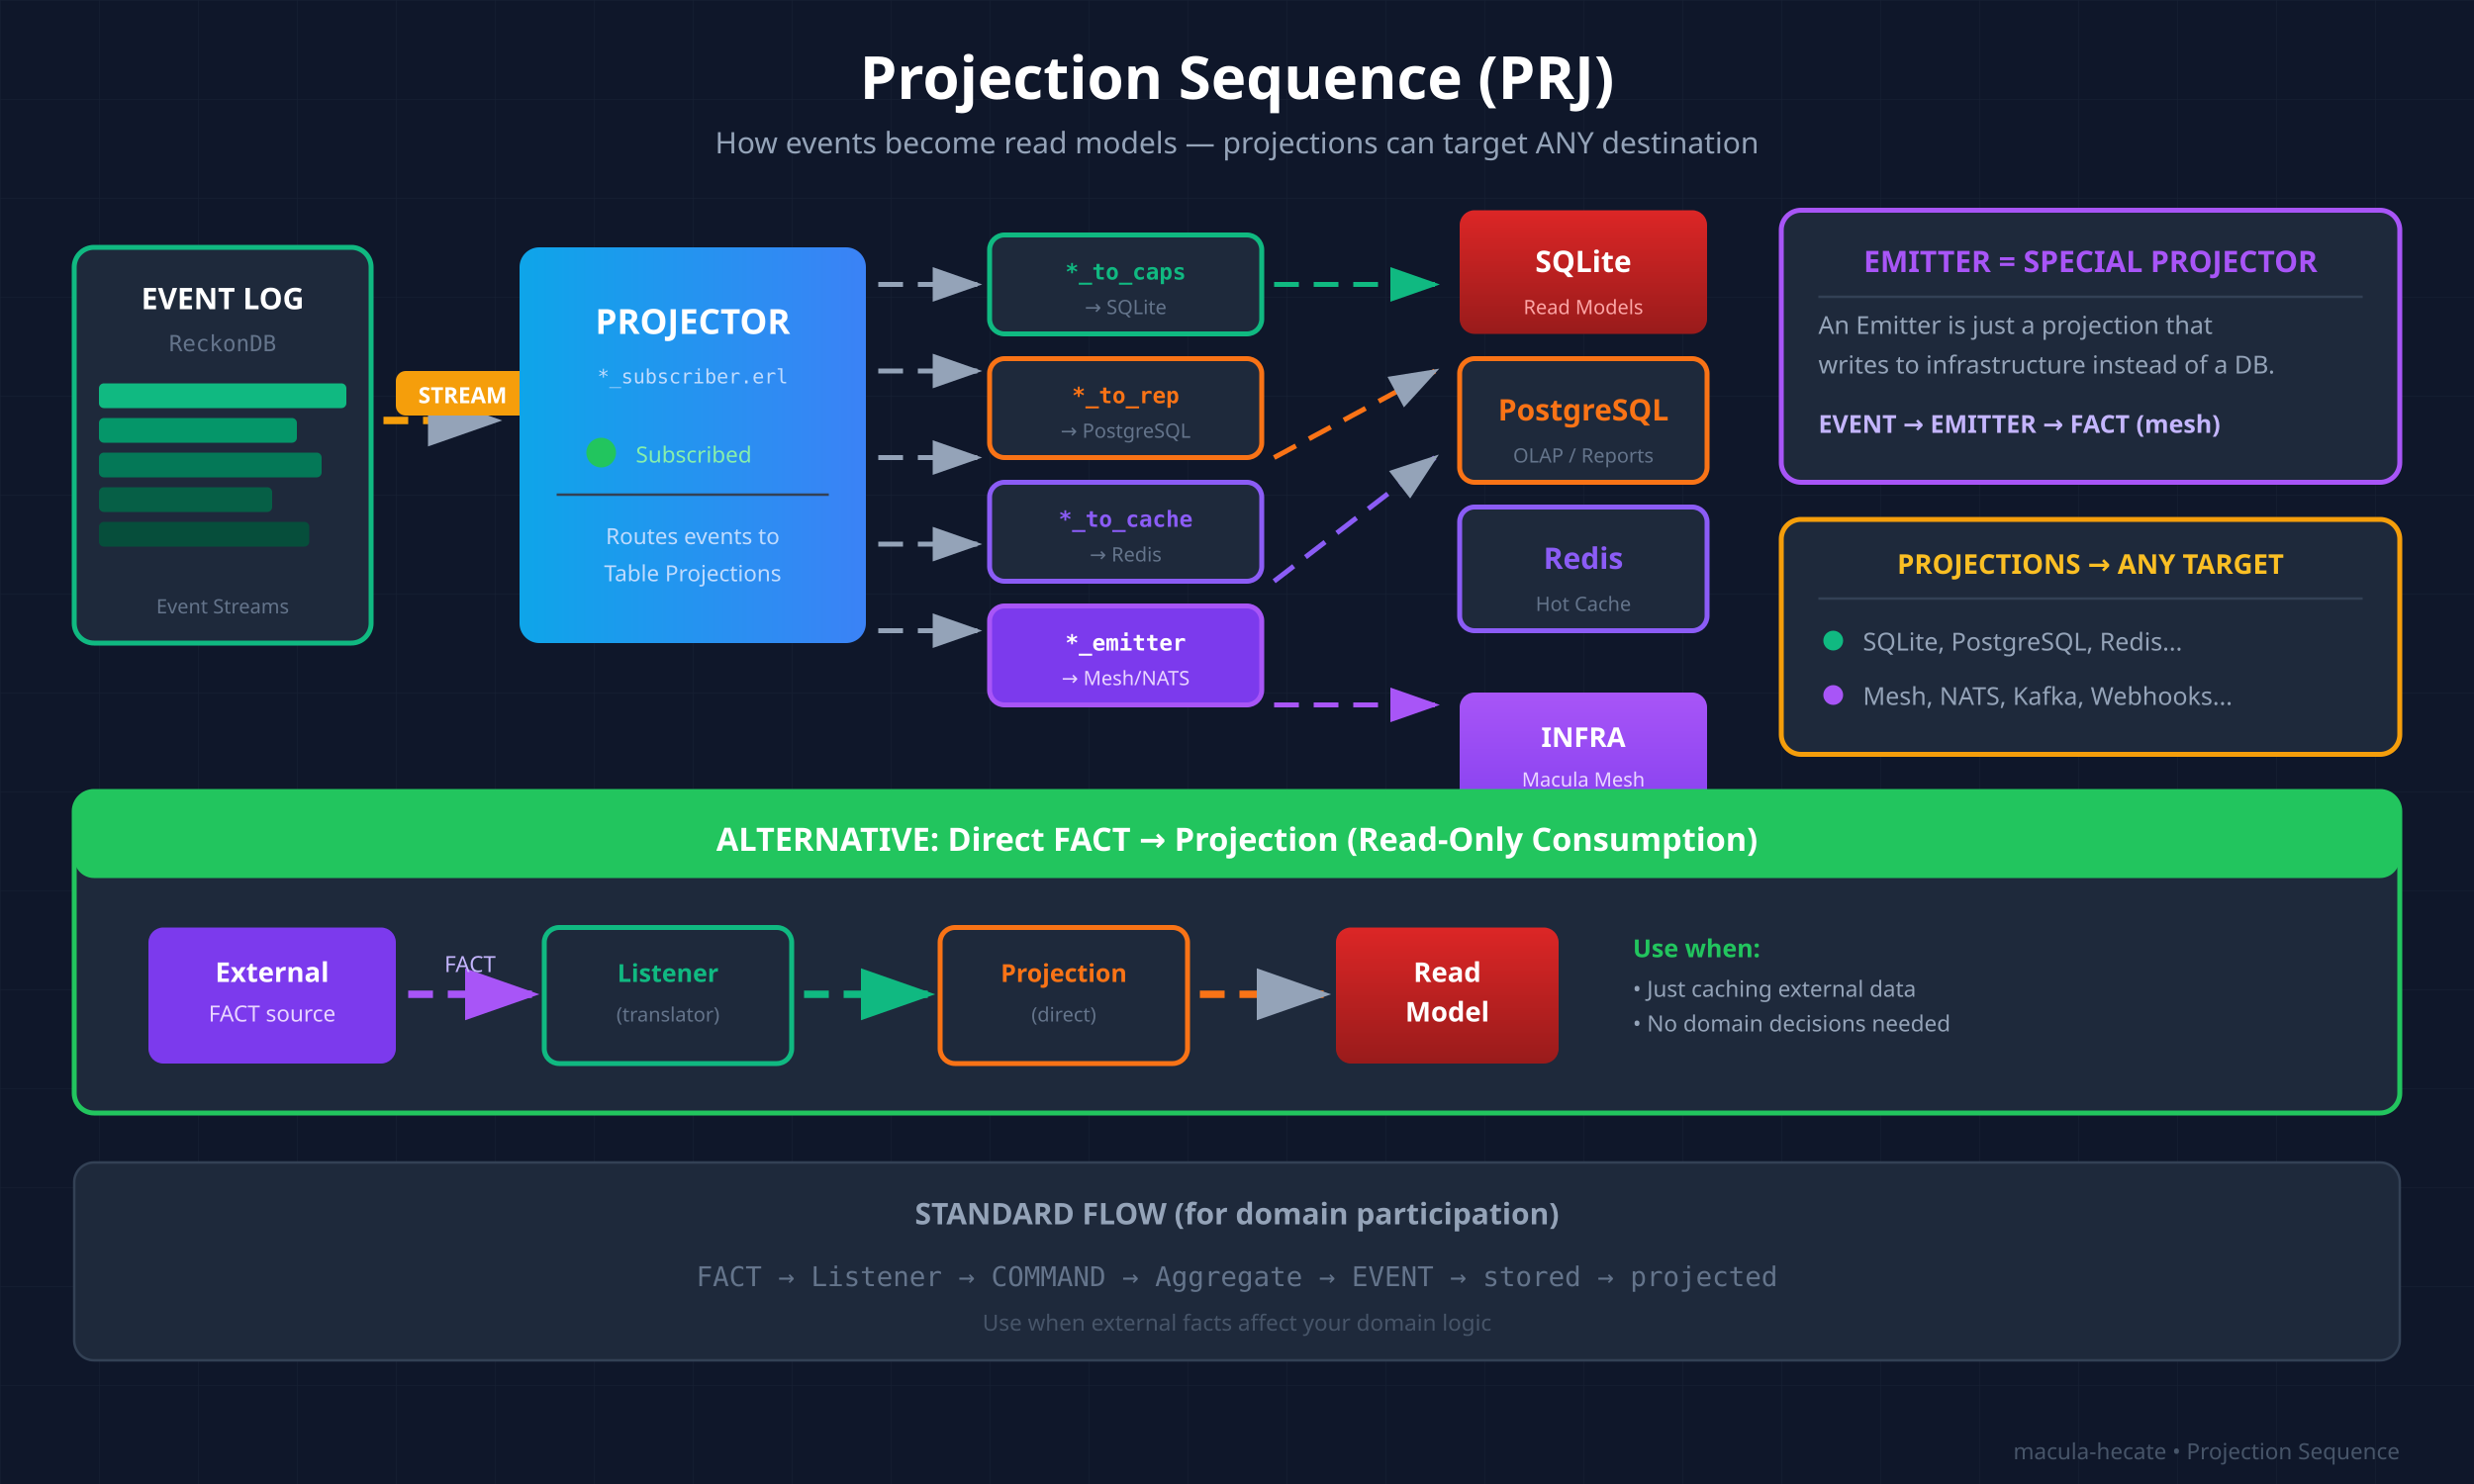
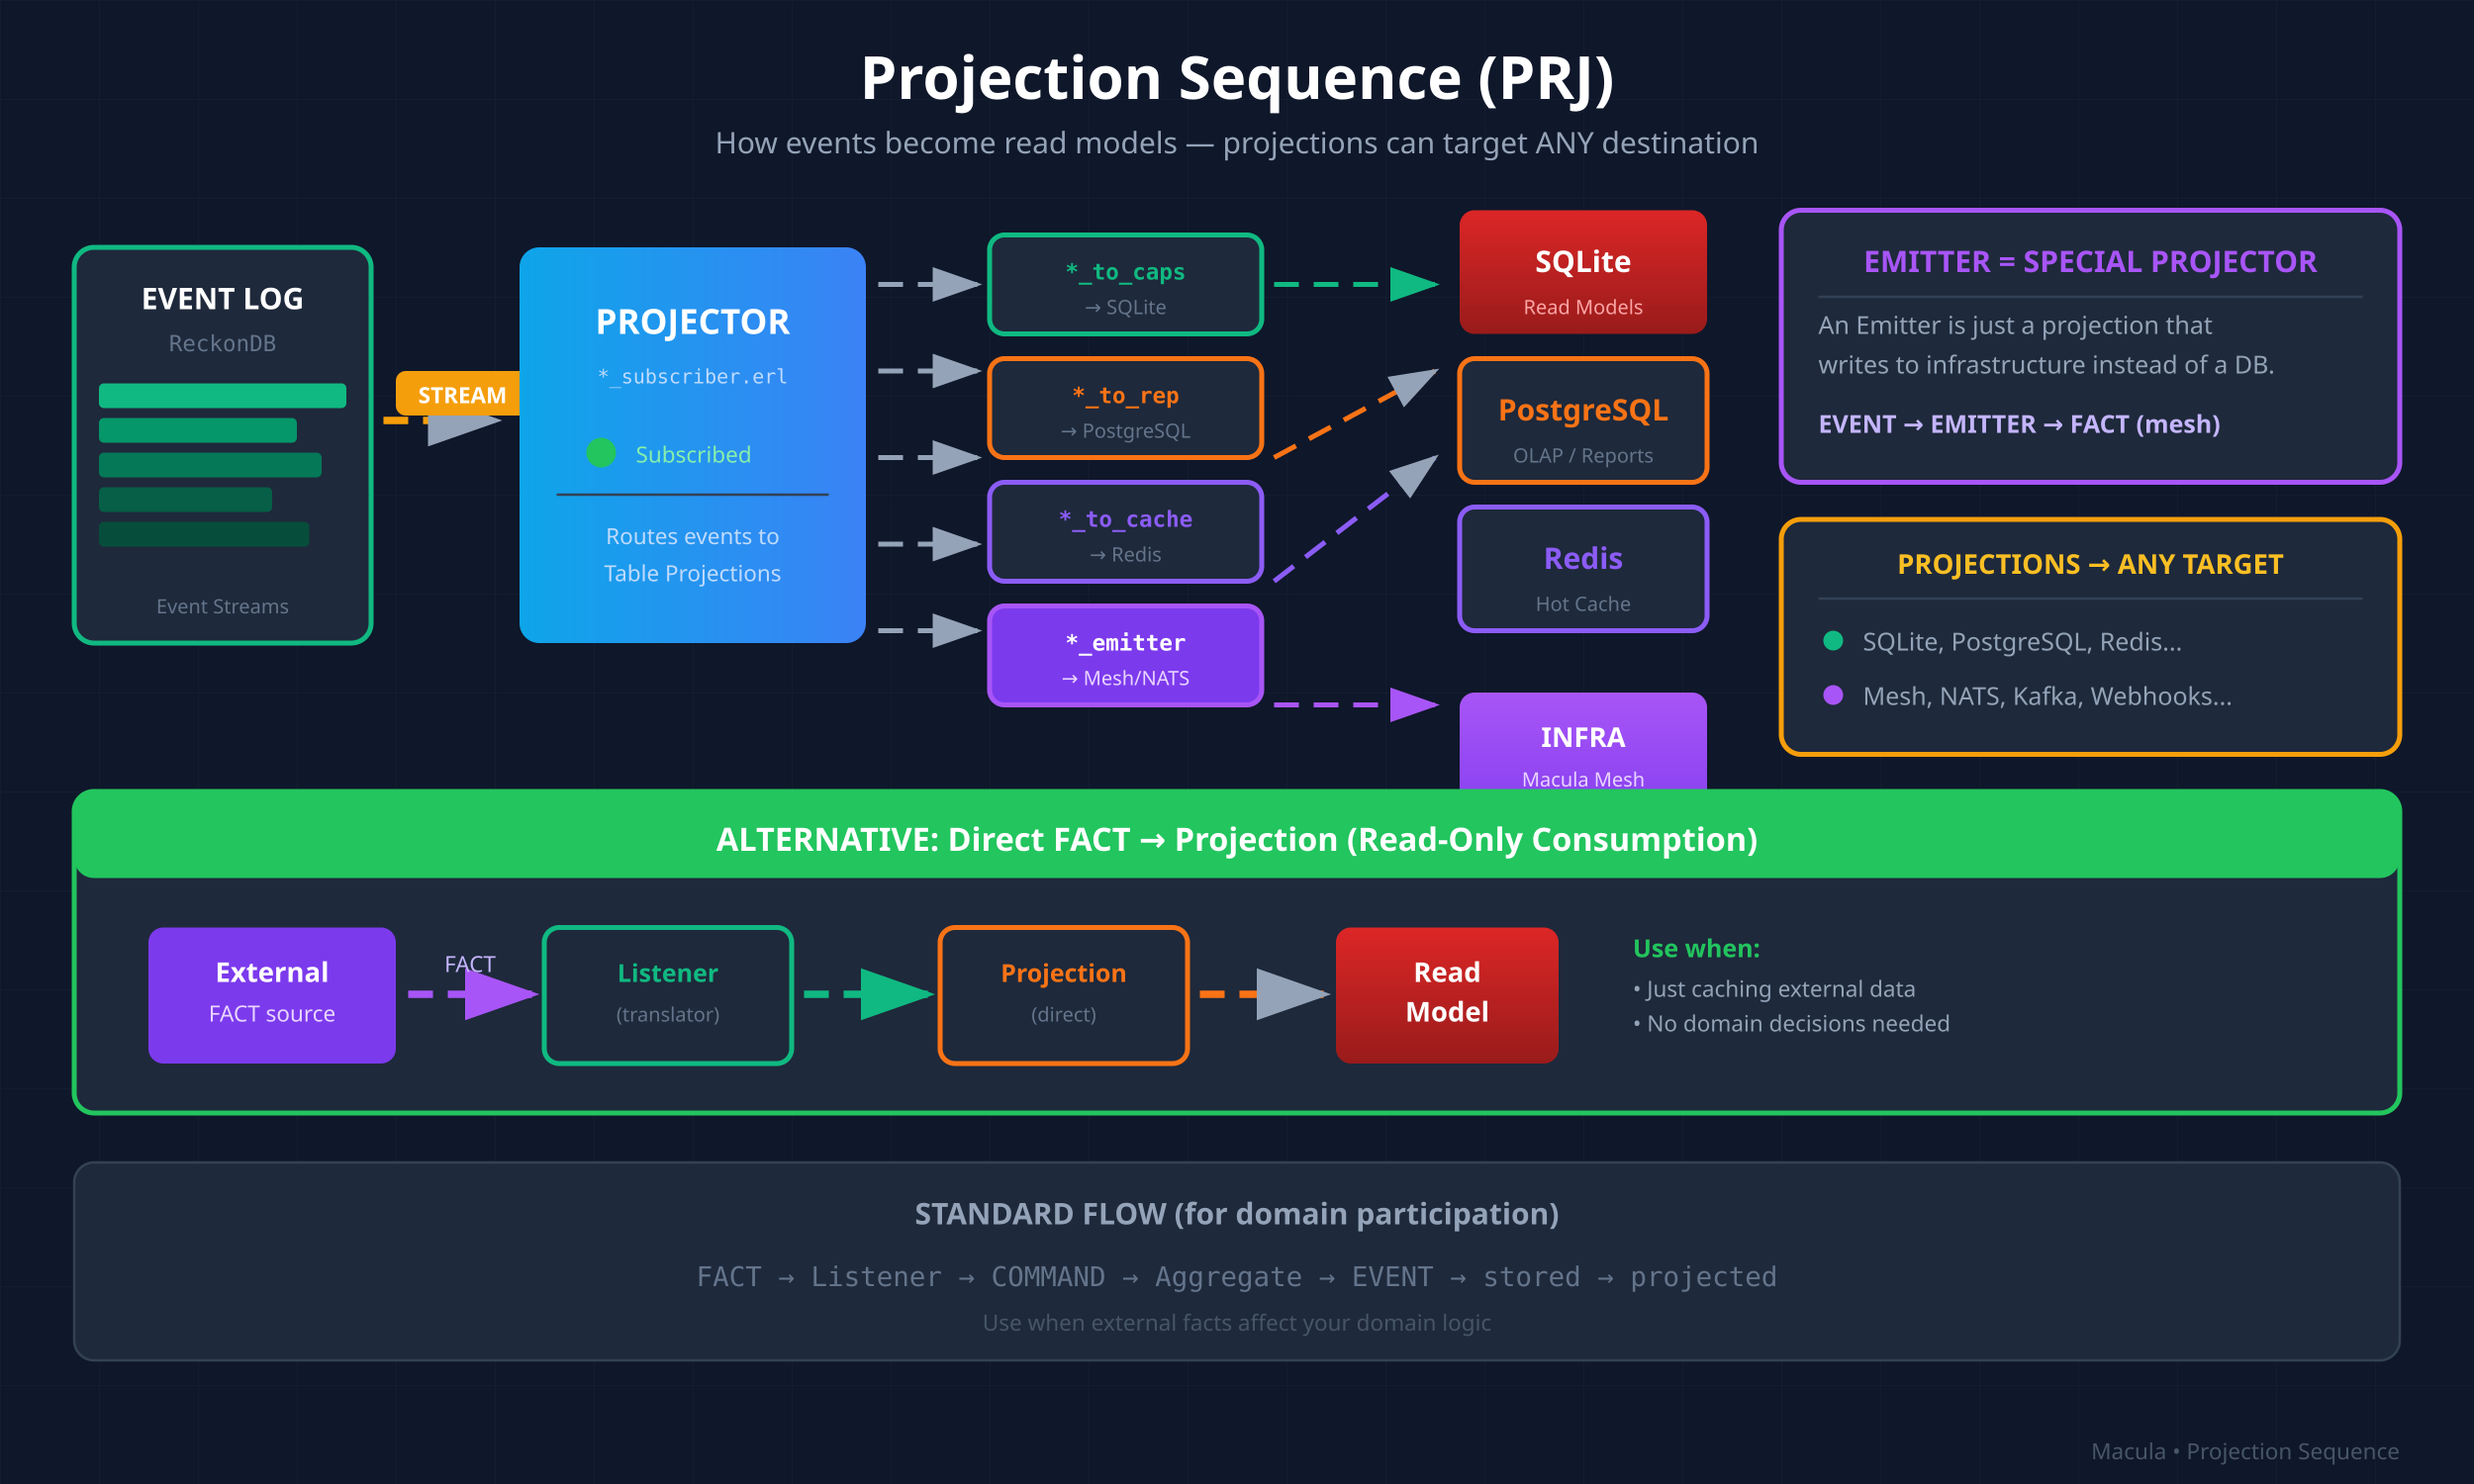
<svg xmlns="http://www.w3.org/2000/svg" viewBox="0 0 1000 600">
  <defs>
    <linearGradient id="projectorGrad" x1="0%" y1="0%" x2="100%" y2="0%">
      <stop offset="0%" stop-color="#0ea5e9" />
      <stop offset="100%" stop-color="#3b82f6" />
    </linearGradient>
    <linearGradient id="exchangeGrad" x1="0%" y1="0%" x2="100%" y2="0%">
      <stop offset="0%" stop-color="#14b8a6" />
      <stop offset="100%" stop-color="#10b981" />
    </linearGradient>
    <linearGradient id="dbGrad" x1="0%" y1="0%" x2="0%" y2="100%">
      <stop offset="0%" stop-color="#dc2626" />
      <stop offset="100%" stop-color="#991b1b" />
    </linearGradient>
    <linearGradient id="infraGrad" x1="0%" y1="0%" x2="0%" y2="100%">
      <stop offset="0%" stop-color="#a855f7" />
      <stop offset="100%" stop-color="#7c3aed" />
    </linearGradient>
    <filter id="glow" x="-50%" y="-50%" width="200%" height="200%">
      <feGaussianBlur stdDeviation="3" result="coloredBlur" />
      <feMerge>
        <feMergeNode in="coloredBlur" />
        <feMergeNode in="SourceGraphic" />
      </feMerge>
    </filter>
    <marker id="arrowWhite" markerWidth="10" markerHeight="7" refX="9" refY="3.5" orient="auto">
      <polygon points="0 0, 10 3.5, 0 7" fill="#94a3b8" />
    </marker>
    <marker id="arrowGreen" markerWidth="10" markerHeight="7" refX="9" refY="3.5" orient="auto">
      <polygon points="0 0, 10 3.5, 0 7" fill="#10b981" />
    </marker>
    <marker id="arrowPurple" markerWidth="10" markerHeight="7" refX="9" refY="3.5" orient="auto">
      <polygon points="0 0, 10 3.5, 0 7" fill="#a855f7" />
    </marker>
  </defs>
  <style>
    @keyframes flowRight {
      0% { stroke-dashoffset: 20; }
      100% { stroke-dashoffset: 0; }
    }
    @keyframes flowDown {
      0% { stroke-dashoffset: 20; }
      100% { stroke-dashoffset: 0; }
    }
    @keyframes streamPulse {
      0%, 100% { opacity: 0.6; }
      50% { opacity: 1; }
    }
    @keyframes projectorGlow {
      0%, 100% { filter: none; }
      50% { filter: url(#glow); }
    }
    .flow-right { stroke-dasharray: 10 6; animation: flowRight 1s linear infinite; }
    .flow-down { stroke-dasharray: 10 6; animation: flowDown 1s linear infinite; }
    .stream-pulse { animation: streamPulse 2s ease-in-out infinite; }
    .projector-glow { animation: projectorGlow 3s ease-in-out infinite; }
  </style>
  <rect width="1000" height="600" fill="#0f172a" />
  <defs>
    <pattern id="grid" width="40" height="40" patternUnits="userSpaceOnUse">
      <path d="M 40 0 L 0 0 0 40" fill="none" stroke="#1e293b" stroke-width="0.5" />
    </pattern>
  </defs>
  <rect width="1000" height="600" fill="url(#grid)" opacity="0.5" />
  <text x="500" y="40" text-anchor="middle" font-family="system-ui, sans-serif" font-size="24" font-weight="bold" fill="#fff">Projection Sequence (PRJ)</text>
  <text x="500" y="62" text-anchor="middle" font-family="system-ui, sans-serif" font-size="12" fill="#94a3b8">How events become read models — projections can target ANY destination</text>
  <g transform="translate(30, 100)">
    <rect x="0" y="0" width="120" height="160" rx="8" fill="#1e293b" stroke="#10b981" stroke-width="2" />
    <text x="60" y="25" text-anchor="middle" font-family="system-ui, sans-serif" font-size="12" font-weight="bold" fill="#fff">EVENT LOG</text>
    <text x="60" y="42" text-anchor="middle" font-family="monospace" font-size="9" fill="#64748b">ReckonDB</text>
    <g transform="translate(10, 55)">
      <rect x="0" y="0" width="100" height="10" rx="2" fill="#10b981" class="stream-pulse" />
      <rect x="0" y="14" width="80" height="10" rx="2" fill="#059669" class="stream-pulse" />
      <rect x="0" y="28" width="90" height="10" rx="2" fill="#047857" class="stream-pulse" />
      <rect x="0" y="42" width="70" height="10" rx="2" fill="#065f46" class="stream-pulse" />
      <rect x="0" y="56" width="85" height="10" rx="2" fill="#064e3b" class="stream-pulse" />
    </g>
    <text x="60" y="148" text-anchor="middle" font-family="system-ui, sans-serif" font-size="8" fill="#64748b">Event Streams</text>
  </g>
  <g transform="translate(155, 170)">
    <line x1="0" y1="0" x2="45" y2="0" stroke="#f59e0b" stroke-width="3" marker-end="url(#arrowWhite)" class="flow-right" />
    <rect x="5" y="-20" width="55" height="18" rx="4" fill="#f59e0b" />
    <text x="32" y="-7" text-anchor="middle" font-family="system-ui, sans-serif" font-size="9" font-weight="bold" fill="#fff">STREAM</text>
  </g>
  <g transform="translate(210, 100)">
    <rect x="0" y="0" width="140" height="160" rx="8" fill="url(#projectorGrad)" class="projector-glow" />
    <text x="70" y="35" text-anchor="middle" font-family="system-ui, sans-serif" font-size="14" font-weight="bold" fill="#fff">PROJECTOR</text>
    <text x="70" y="55" text-anchor="middle" font-family="monospace" font-size="8" fill="#bfdbfe">*_subscriber.erl</text>
    <g transform="translate(25, 75)">
      <circle cx="8" cy="8" r="6" fill="#22c55e" />
      <text x="22" y="12" font-family="system-ui, sans-serif" font-size="9" fill="#86efac">Subscribed</text>
    </g>
    <line x1="15" y1="100" x2="125" y2="100" stroke="#334155" />
    <text x="70" y="120" text-anchor="middle" font-family="system-ui, sans-serif" font-size="9" fill="#bfdbfe">Routes events to</text>
    <text x="70" y="135" text-anchor="middle" font-family="system-ui, sans-serif" font-size="9" fill="#bfdbfe">Table Projections</text>
  </g>
  <g transform="translate(355, 115)">
    <line x1="0" y1="0" x2="40" y2="0" stroke="#94a3b8" stroke-width="2" marker-end="url(#arrowWhite)" class="flow-right" />
    <line x1="0" y1="35" x2="40" y2="35" stroke="#94a3b8" stroke-width="2" marker-end="url(#arrowWhite)" class="flow-right" />
    <line x1="0" y1="70" x2="40" y2="70" stroke="#94a3b8" stroke-width="2" marker-end="url(#arrowWhite)" class="flow-right" />
    <line x1="0" y1="105" x2="40" y2="105" stroke="#94a3b8" stroke-width="2" marker-end="url(#arrowWhite)" class="flow-right" />
    <line x1="0" y1="140" x2="40" y2="140" stroke="#94a3b8" stroke-width="2" marker-end="url(#arrowWhite)" class="flow-right" />
  </g>
  <g transform="translate(400, 95)">
    <g transform="translate(0, 0)">
      <rect x="0" y="0" width="110" height="40" rx="6" fill="#1e293b" stroke="#10b981" stroke-width="2" />
      <text x="55" y="18" text-anchor="middle" font-family="monospace" font-size="9" font-weight="bold" fill="#10b981">*_to_caps</text>
      <text x="55" y="32" text-anchor="middle" font-family="system-ui, sans-serif" font-size="8" fill="#64748b">→ SQLite</text>
    </g>
    <g transform="translate(0, 50)">
      <rect x="0" y="0" width="110" height="40" rx="6" fill="#1e293b" stroke="#f97316" stroke-width="2" />
      <text x="55" y="18" text-anchor="middle" font-family="monospace" font-size="9" font-weight="bold" fill="#f97316">*_to_rep</text>
      <text x="55" y="32" text-anchor="middle" font-family="system-ui, sans-serif" font-size="8" fill="#64748b">→ PostgreSQL</text>
    </g>
    <g transform="translate(0, 100)">
      <rect x="0" y="0" width="110" height="40" rx="6" fill="#1e293b" stroke="#8b5cf6" stroke-width="2" />
      <text x="55" y="18" text-anchor="middle" font-family="monospace" font-size="9" font-weight="bold" fill="#8b5cf6">*_to_cache</text>
      <text x="55" y="32" text-anchor="middle" font-family="system-ui, sans-serif" font-size="8" fill="#64748b">→ Redis</text>
    </g>
    <g transform="translate(0, 150)">
      <rect x="0" y="0" width="110" height="40" rx="6" fill="#7c3aed" stroke="#a855f7" stroke-width="2" />
      <text x="55" y="18" text-anchor="middle" font-family="monospace" font-size="9" font-weight="bold" fill="#fff">*_emitter</text>
      <text x="55" y="32" text-anchor="middle" font-family="system-ui, sans-serif" font-size="8" fill="#e9d5ff">→ Mesh/NATS</text>
    </g>
  </g>
  <g transform="translate(515, 115)">
    <line x1="0" y1="0" x2="65" y2="0" stroke="#10b981" stroke-width="2" marker-end="url(#arrowGreen)" class="flow-right" />
    <line x1="0" y1="70" x2="65" y2="35" stroke="#f97316" stroke-width="2" marker-end="url(#arrowWhite)" class="flow-right" />
    <line x1="0" y1="120" x2="65" y2="70" stroke="#8b5cf6" stroke-width="2" marker-end="url(#arrowWhite)" class="flow-right" />
    <line x1="0" y1="170" x2="65" y2="170" stroke="#a855f7" stroke-width="2" marker-end="url(#arrowPurple)" class="flow-right" />
  </g>
  <g transform="translate(590, 85)">
    <g transform="translate(0, 0)">
      <rect x="0" y="0" width="100" height="50" rx="6" fill="url(#dbGrad)" />
      <text x="50" y="25" text-anchor="middle" font-family="system-ui, sans-serif" font-size="12" font-weight="bold" fill="#fff">SQLite</text>
      <text x="50" y="42" text-anchor="middle" font-family="system-ui, sans-serif" font-size="8" fill="#fca5a5">Read Models</text>
    </g>
    <g transform="translate(0, 60)">
      <rect x="0" y="0" width="100" height="50" rx="6" fill="#1e293b" stroke="#f97316" stroke-width="2" />
      <text x="50" y="25" text-anchor="middle" font-family="system-ui, sans-serif" font-size="12" font-weight="bold" fill="#f97316">PostgreSQL</text>
      <text x="50" y="42" text-anchor="middle" font-family="system-ui, sans-serif" font-size="8" fill="#64748b">OLAP / Reports</text>
    </g>
    <g transform="translate(0, 120)">
      <rect x="0" y="0" width="100" height="50" rx="6" fill="#1e293b" stroke="#8b5cf6" stroke-width="2" />
      <text x="50" y="25" text-anchor="middle" font-family="system-ui, sans-serif" font-size="12" font-weight="bold" fill="#8b5cf6">Redis</text>
      <text x="50" y="42" text-anchor="middle" font-family="system-ui, sans-serif" font-size="8" fill="#64748b">Hot Cache</text>
    </g>
    <g transform="translate(0, 195)">
      <rect x="0" y="0" width="100" height="65" rx="6" fill="url(#infraGrad)" />
      <text x="50" y="22" text-anchor="middle" font-family="system-ui, sans-serif" font-size="11" font-weight="bold" fill="#fff">INFRA</text>
      <text x="50" y="38" text-anchor="middle" font-family="system-ui, sans-serif" font-size="8" fill="#e9d5ff">Macula Mesh</text>
      <text x="50" y="50" text-anchor="middle" font-family="system-ui, sans-serif" font-size="8" fill="#e9d5ff">NATS / Kafka</text>
    </g>
  </g>
  <g transform="translate(720, 85)">
    <rect x="0" y="0" width="250" height="110" rx="8" fill="#1e293b" stroke="#a855f7" stroke-width="2" />
    <text x="125" y="25" text-anchor="middle" font-family="system-ui, sans-serif" font-size="12" font-weight="bold" fill="#a855f7">EMITTER = SPECIAL PROJECTOR</text>
    <line x1="15" y1="35" x2="235" y2="35" stroke="#334155" />
    <g transform="translate(15, 50)" font-family="system-ui, sans-serif" font-size="10">
      <text x="0" y="0" fill="#94a3b8">An Emitter is just a projection that</text>
      <text x="0" y="16" fill="#94a3b8">writes to infrastructure instead of a DB.</text>
      <text x="0" y="40" fill="#c4b5fd" font-weight="bold">EVENT → EMITTER → FACT (mesh)</text>
    </g>
  </g>
  <g transform="translate(720, 210)">
    <rect x="0" y="0" width="250" height="95" rx="8" fill="#1e293b" stroke="#f59e0b" stroke-width="2" />
    <text x="125" y="22" text-anchor="middle" font-family="system-ui, sans-serif" font-size="11" font-weight="bold" fill="#fbbf24">PROJECTIONS → ANY TARGET</text>
    <line x1="15" y1="32" x2="235" y2="32" stroke="#334155" />
    <g transform="translate(15, 45)" font-family="system-ui, sans-serif" font-size="10">
      <circle cx="6" cy="4" r="4" fill="#10b981" />
      <text x="18" y="8" fill="#94a3b8">SQLite, PostgreSQL, Redis...</text>
      <circle cx="6" cy="26" r="4" fill="#a855f7" />
      <text x="18" y="30" fill="#94a3b8">Mesh, NATS, Kafka, Webhooks...</text>
    </g>
  </g>
  <g transform="translate(30, 320)">
    <rect x="0" y="0" width="940" height="130" rx="8" fill="#1e293b" stroke="#22c55e" stroke-width="2" />
    <rect x="0" y="0" width="940" height="35" rx="8" fill="#22c55e" />
    <text x="470" y="24" text-anchor="middle" font-family="system-ui, sans-serif" font-size="13" font-weight="bold" fill="#fff">ALTERNATIVE: Direct FACT → Projection (Read-Only Consumption)</text>
    <g transform="translate(30, 55)">
      <g transform="translate(0, 0)">
        <rect x="0" y="0" width="100" height="55" rx="6" fill="#7c3aed" />
        <text x="50" y="22" text-anchor="middle" font-family="system-ui, sans-serif" font-size="11" font-weight="bold" fill="#fff">External</text>
        <text x="50" y="38" text-anchor="middle" font-family="system-ui, sans-serif" font-size="9" fill="#e9d5ff">FACT source</text>
      </g>
      <line x1="105" y1="27" x2="155" y2="27" stroke="#a855f7" stroke-width="3" marker-end="url(#arrowPurple)" class="flow-right" />
      <text x="130" y="18" text-anchor="middle" font-family="system-ui, sans-serif" font-size="9" fill="#c4b5fd">FACT</text>
      <g transform="translate(160, 0)">
        <rect x="0" y="0" width="100" height="55" rx="6" fill="#1e293b" stroke="#10b981" stroke-width="2" />
        <text x="50" y="22" text-anchor="middle" font-family="system-ui, sans-serif" font-size="10" font-weight="bold" fill="#10b981">Listener</text>
        <text x="50" y="38" text-anchor="middle" font-family="system-ui, sans-serif" font-size="8" fill="#64748b">(translator)</text>
      </g>
      <line x1="265" y1="27" x2="315" y2="27" stroke="#10b981" stroke-width="3" marker-end="url(#arrowGreen)" class="flow-right" />
      <g transform="translate(320, 0)">
        <rect x="0" y="0" width="100" height="55" rx="6" fill="#1e293b" stroke="#f97316" stroke-width="2" />
        <text x="50" y="22" text-anchor="middle" font-family="system-ui, sans-serif" font-size="10" font-weight="bold" fill="#f97316">Projection</text>
        <text x="50" y="38" text-anchor="middle" font-family="system-ui, sans-serif" font-size="8" fill="#64748b">(direct)</text>
      </g>
      <line x1="425" y1="27" x2="475" y2="27" stroke="#f97316" stroke-width="3" marker-end="url(#arrowWhite)" class="flow-right" />
      <g transform="translate(480, 0)">
        <rect x="0" y="0" width="90" height="55" rx="6" fill="url(#dbGrad)" />
        <text x="45" y="22" text-anchor="middle" font-family="system-ui, sans-serif" font-size="11" font-weight="bold" fill="#fff">Read</text>
        <text x="45" y="38" text-anchor="middle" font-family="system-ui, sans-serif" font-size="11" font-weight="bold" fill="#fff">Model</text>
      </g>
      <g transform="translate(600, 0)">
        <text x="0" y="12" font-family="system-ui, sans-serif" font-size="10" fill="#22c55e" font-weight="bold">Use when:</text>
        <text x="0" y="28" font-family="system-ui, sans-serif" font-size="9" fill="#94a3b8">• Just caching external data</text>
        <text x="0" y="42" font-family="system-ui, sans-serif" font-size="9" fill="#94a3b8">• No domain decisions needed</text>
      </g>
    </g>
  </g>
  <g transform="translate(30, 470)">
    <rect x="0" y="0" width="940" height="80" rx="8" fill="#1e293b" stroke="#334155" />
    <text x="470" y="25" text-anchor="middle" font-family="system-ui, sans-serif" font-size="12" font-weight="bold" fill="#94a3b8">STANDARD FLOW (for domain participation)</text>
    <text x="470" y="50" text-anchor="middle" font-family="monospace" font-size="11" fill="#64748b">
      FACT → Listener → COMMAND → Aggregate → EVENT → stored → projected
    </text>
    <text x="470" y="68" text-anchor="middle" font-family="system-ui, sans-serif" font-size="9" fill="#475569">Use when external facts affect your domain logic</text>
  </g>
-   <text x="970" y="590" text-anchor="end" font-family="system-ui, sans-serif" font-size="9" fill="#475569">macula-hecate • Projection Sequence</text>
+   <text x="970" y="590" text-anchor="end" font-family="system-ui, sans-serif" font-size="9" fill="#475569">Macula • Projection Sequence</text>
</svg>
